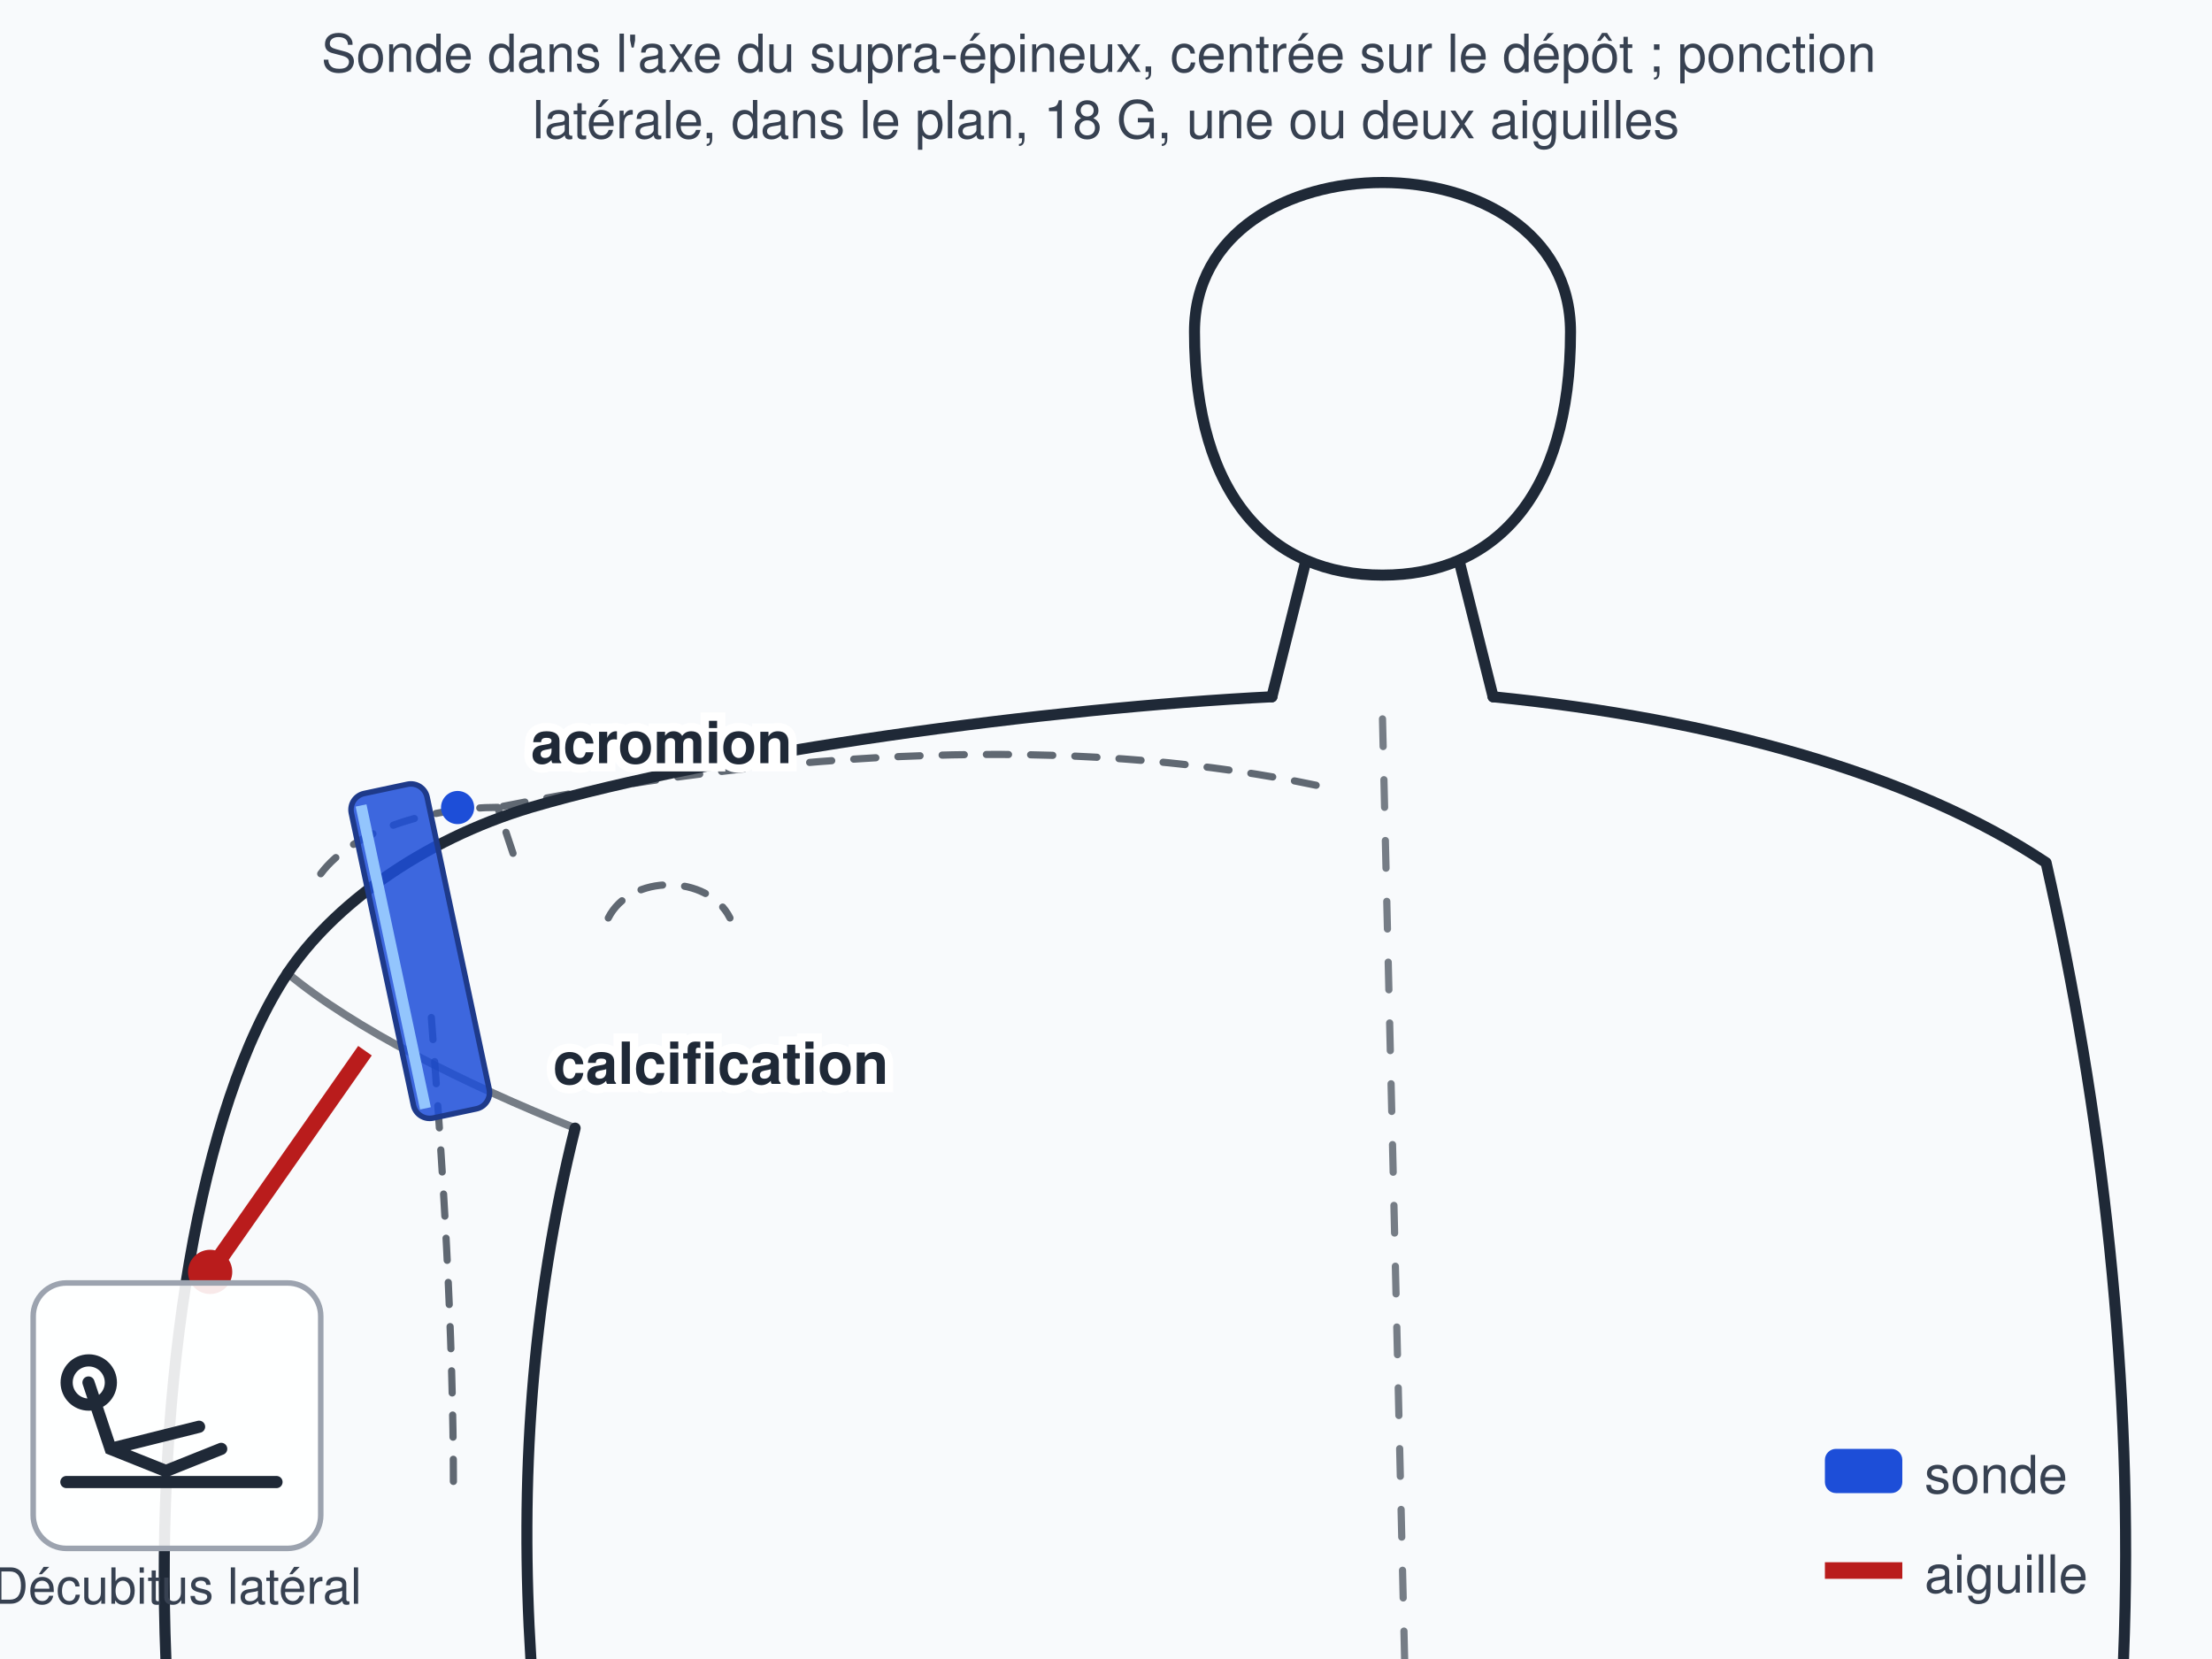
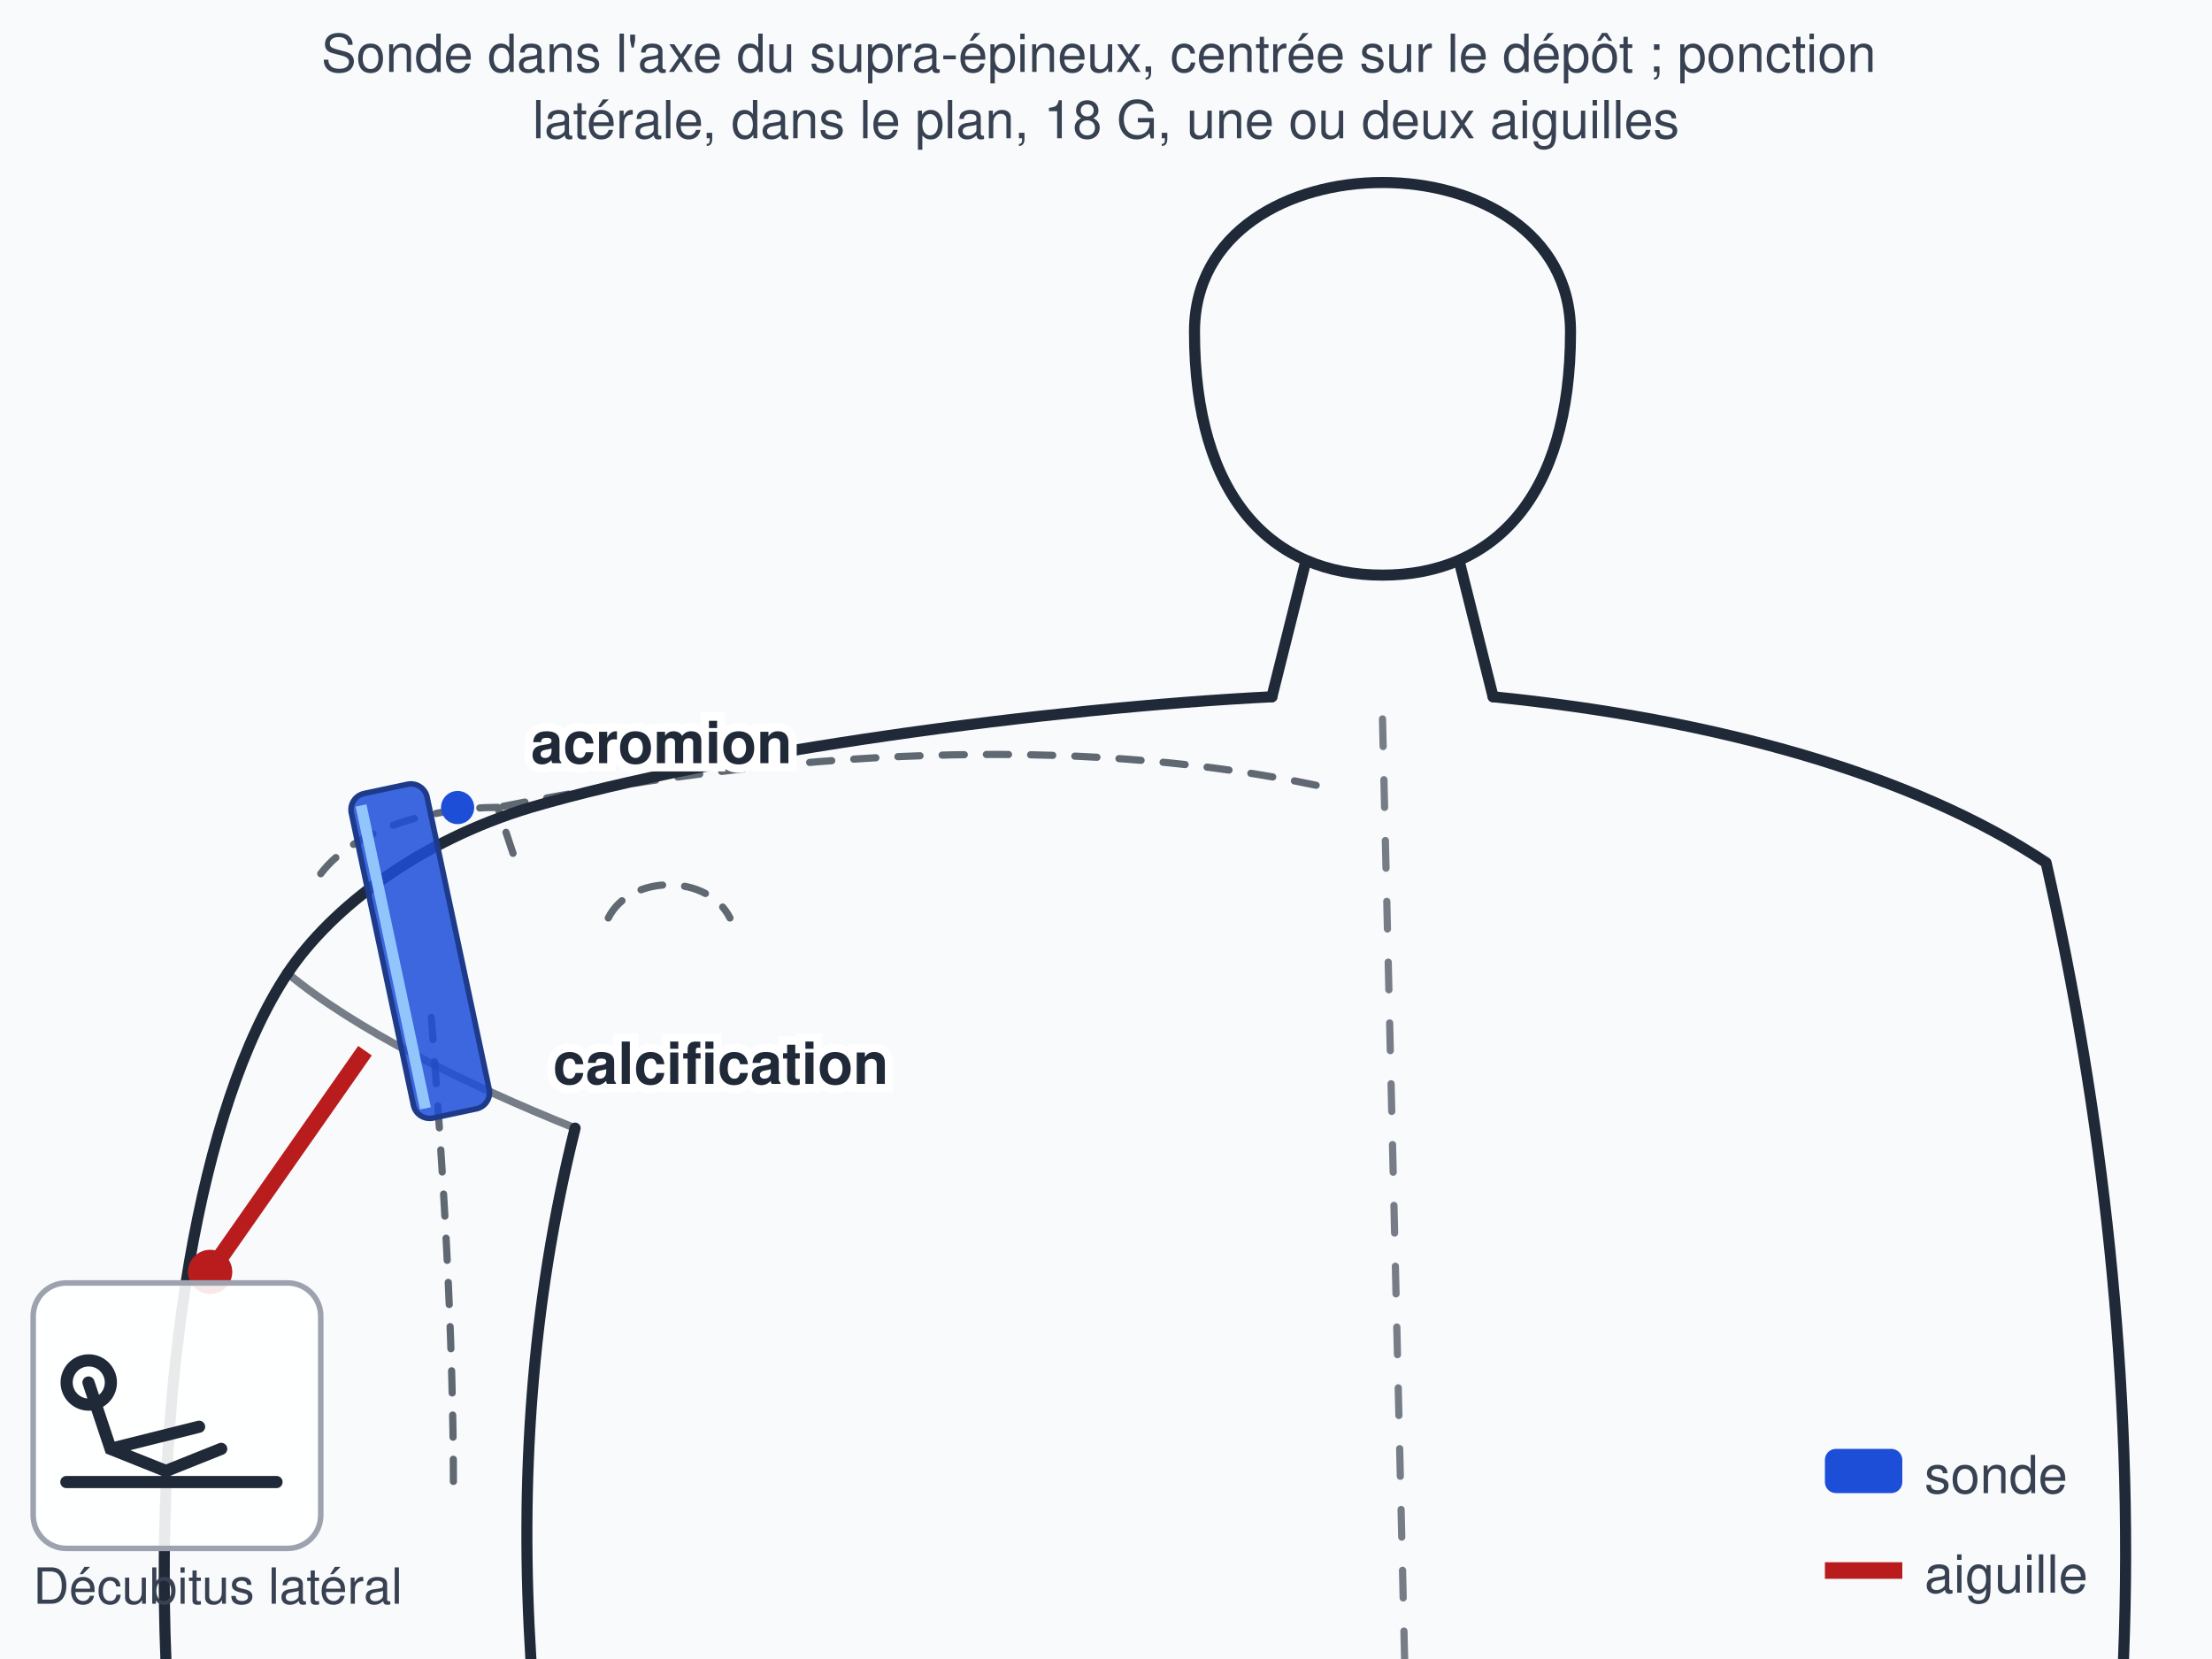
<svg xmlns="http://www.w3.org/2000/svg" viewBox="0 0 400 300" font-family="-apple-system, Helvetica, Arial, sans-serif">
  <rect width="400" height="300" fill="#f8fafc" />
  <g fill="none" stroke="#1f2937" stroke-width="2" stroke-linecap="round" stroke-linejoin="round">
    <path d="M216,60 C216,24 284,24 284,60 C284,90 270,104 250,104 C230,104 216,90 216,60 Z" />
    <path d="M236,102 L230,126" />
    <path d="M264,102 L270,126" />
    <path d="M230,126 C190,128 130,136 96,146 C76,152 60,164 52,176" />
    <path d="M270,126 C310,130 346,140 370,156 C380,200 386,250 384,300" />
    <path d="M52,176 C36,200 28,250 30,300" />
    <path d="M104,204 C96,236 94,268 96,300" />
    <path d="M52,176 C64,186 84,196 104,204" stroke-width="1.4" opacity=".6" />
    <path d="M250,130 L254,300" stroke-dasharray="5 6" stroke-width="1.3" opacity=".6" />
    <g stroke-width="1.3" stroke-dasharray="4 4" opacity=".7">
      <path d="M238,142 C200,134 150,134 90,146" />
      <path d="M58,158 C64,150 78,146 90,146 L94,158" />
      <path d="M110,166 C114,158 128,158 132,166" />
      <path d="M78,184 C80,210 82,240 82,270" />
    </g>
  </g>
  <g transform="translate(76,172) rotate(78)">
    <rect x="-30" y="-7" width="60" height="14" rx="3" fill="#1d4ed8" fill-opacity=".85" stroke="#1e3a8a" />
    <rect x="-28" y="4" width="56" height="2" fill="#93c5fd" stroke="none" />
    <circle cx="-24" cy="-12" r="3" fill="#1d4ed8" stroke="none" />
  </g>
  <line x1="38" y1="230" x2="66" y2="190" stroke="#b91c1c" stroke-width="3" />
  <circle cx="38" cy="230" r="4" fill="#b91c1c" stroke="none" />
  <text x="96" y="138" font-size="10.5" font-weight="600" fill="#1f2937" stroke="#fff" stroke-width="3" paint-order="stroke">acromion</text>
  <text x="100" y="196" font-size="10.5" font-weight="600" fill="#1f2937" stroke="#fff" stroke-width="3" paint-order="stroke">calcification</text>
  <g transform="translate(6,232)">
    <rect x="0" y="0" width="52" height="48" rx="6" fill="#fff" fill-opacity=".9" stroke="#9ca3af" stroke-width="1" />
    <path d="M10,14 a4,4 0 1,0 0.1,0 M10,18 L14,30 L24,34 L34,30 M14,30 L30,26 M6,36 L44,36" stroke="#1f2937" stroke-width="2.2" fill="none" stroke-linecap="round" />
-     <text x="26" y="58" text-anchor="middle" font-size="9" fill="#374151" stroke="none">Décubitus latéral</text>
+     <text x="0" y="58" text-anchor="start" font-size="9" fill="#374151" stroke="none">Décubitus latéral</text>
  </g>
  <g font-size="9.5" fill="#374151" stroke="none" transform="translate(330,262)">
    <rect x="0" y="0" width="14" height="8" rx="2" fill="#1d4ed8" />
    <text x="18" y="8">sonde</text>
    <line x1="0" y1="22" x2="14" y2="22" stroke="#b91c1c" stroke-width="3" />
    <text x="18" y="26">aiguille</text>
  </g>
  <text x="200" y="13" text-anchor="middle" font-size="9.5" fill="#374151" stroke="none">
    <tspan x="200" dy="0">Sonde dans l'axe du supra-épineux, centrée sur le dépôt ; ponction</tspan>
    <tspan x="200" dy="12">latérale, dans le plan, 18 G, une ou deux aiguilles</tspan>
  </text>
</svg>
